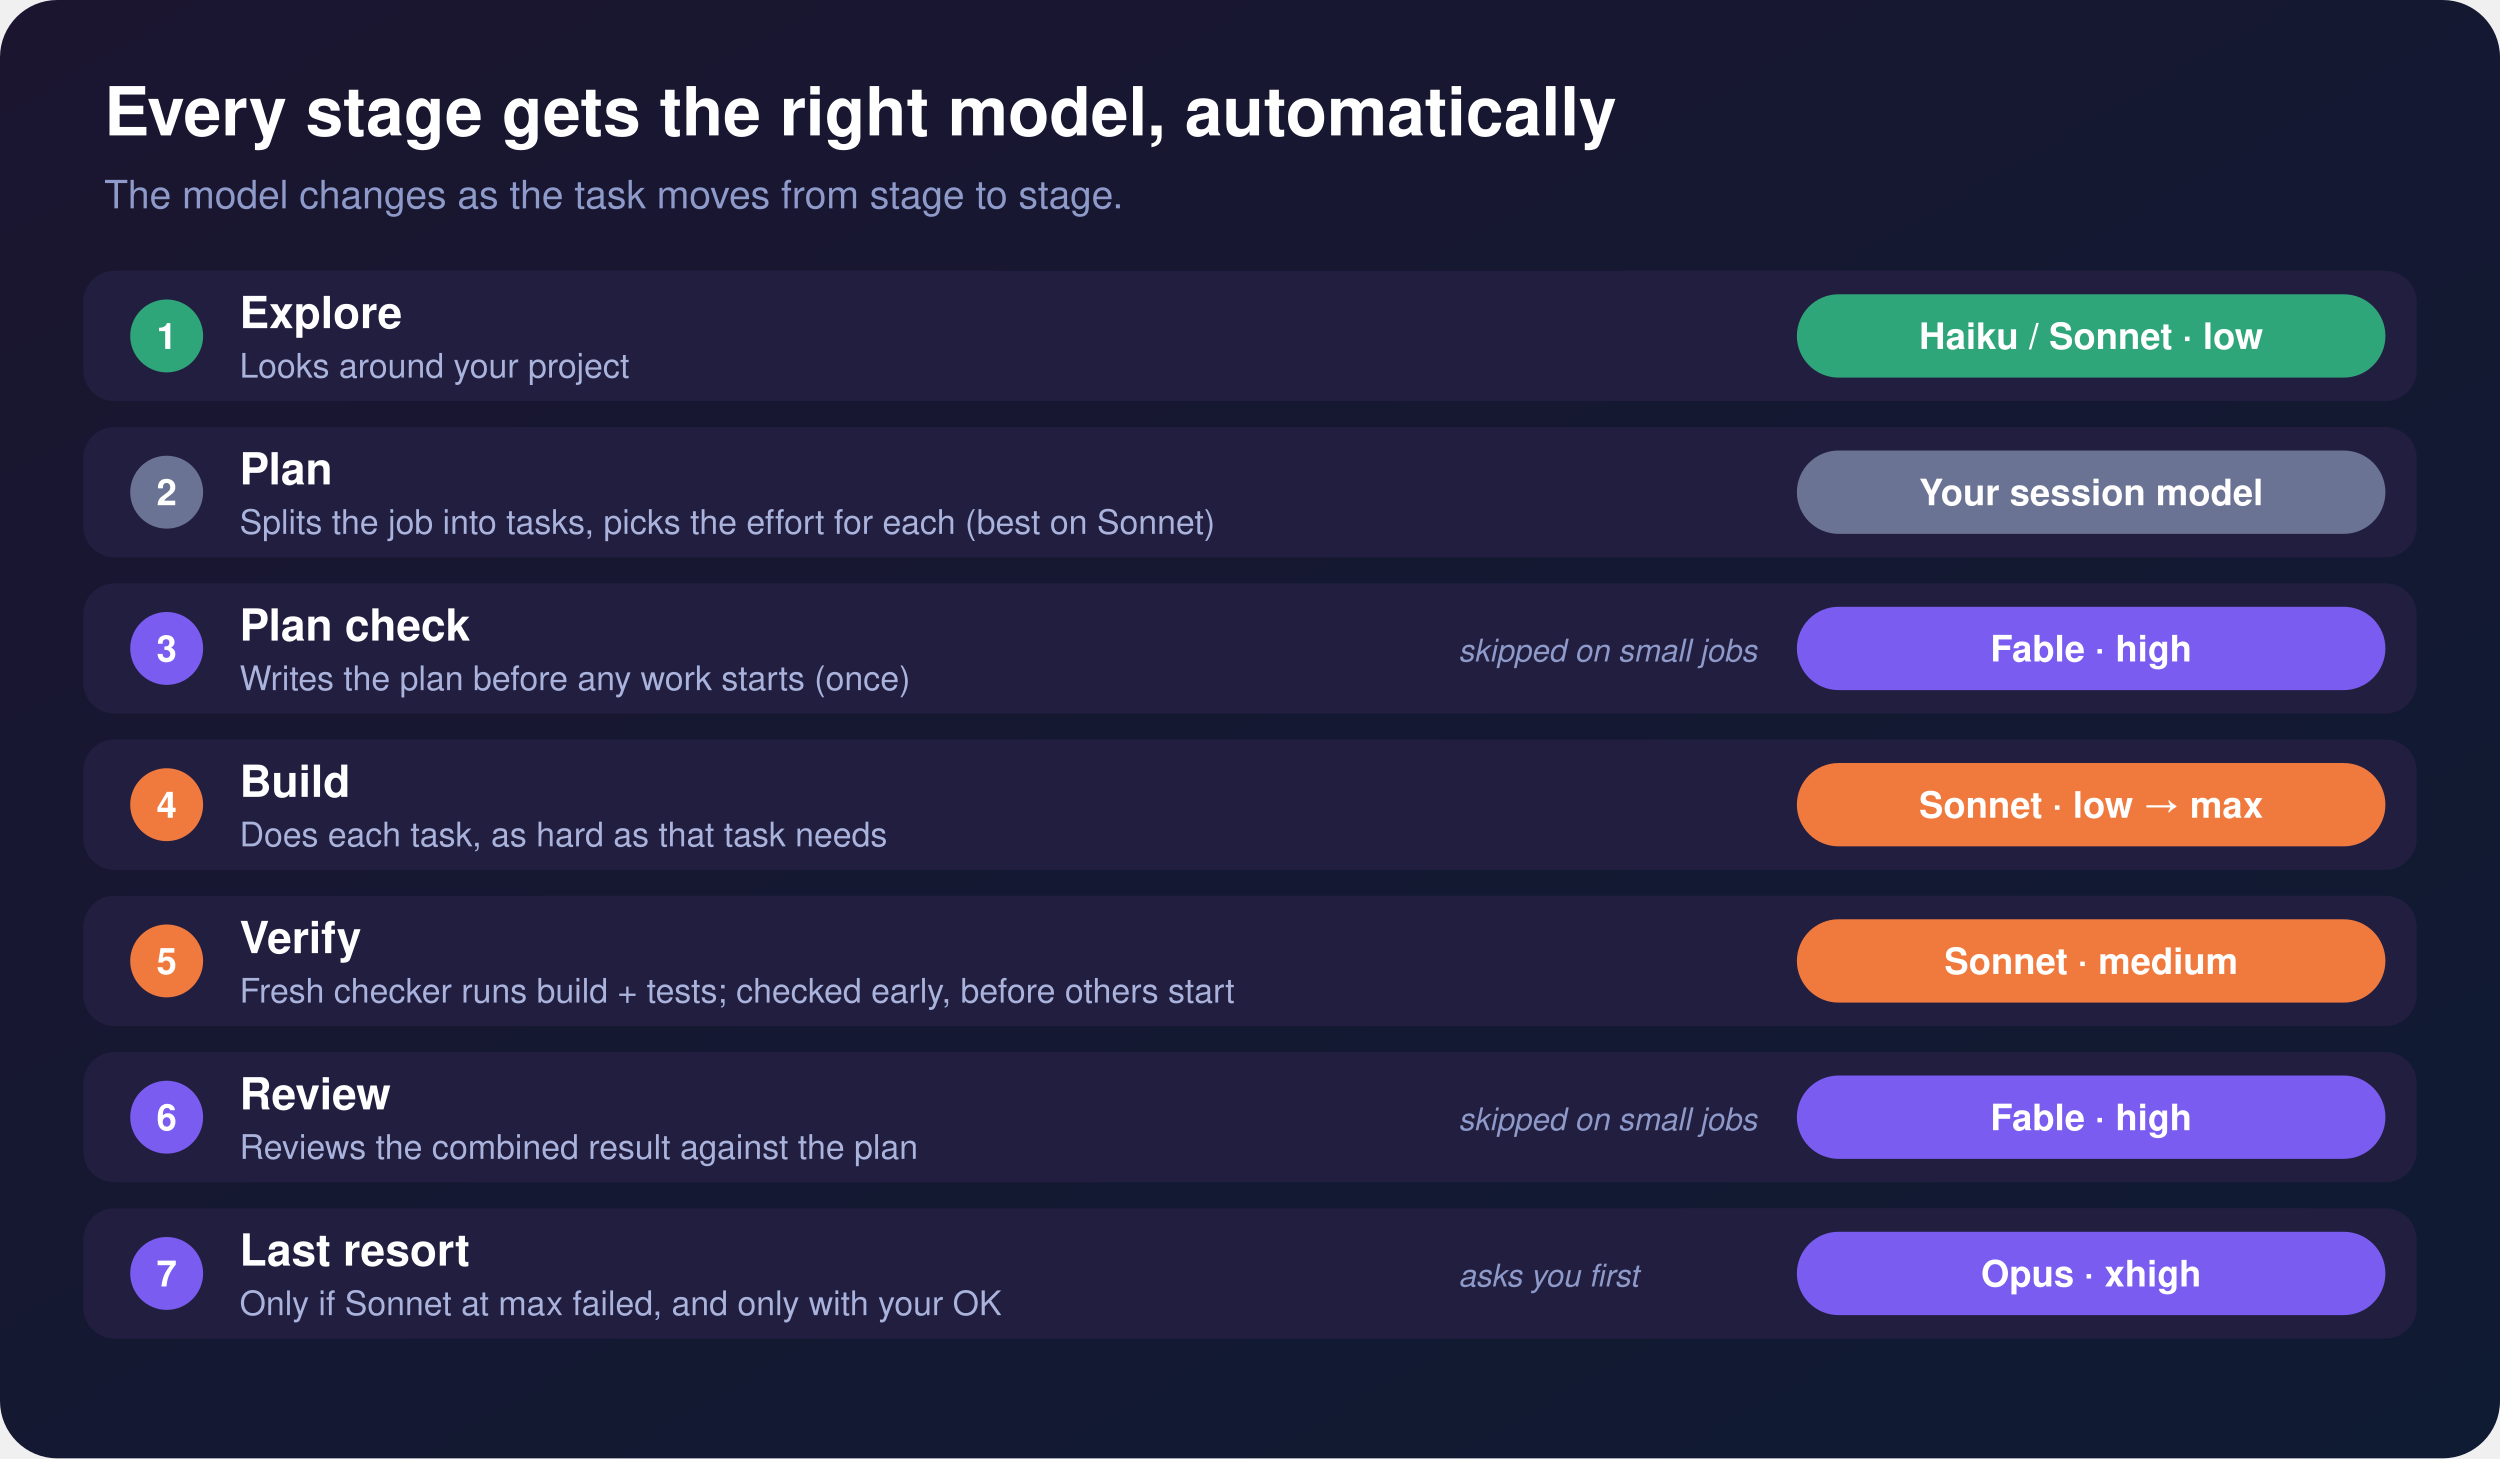
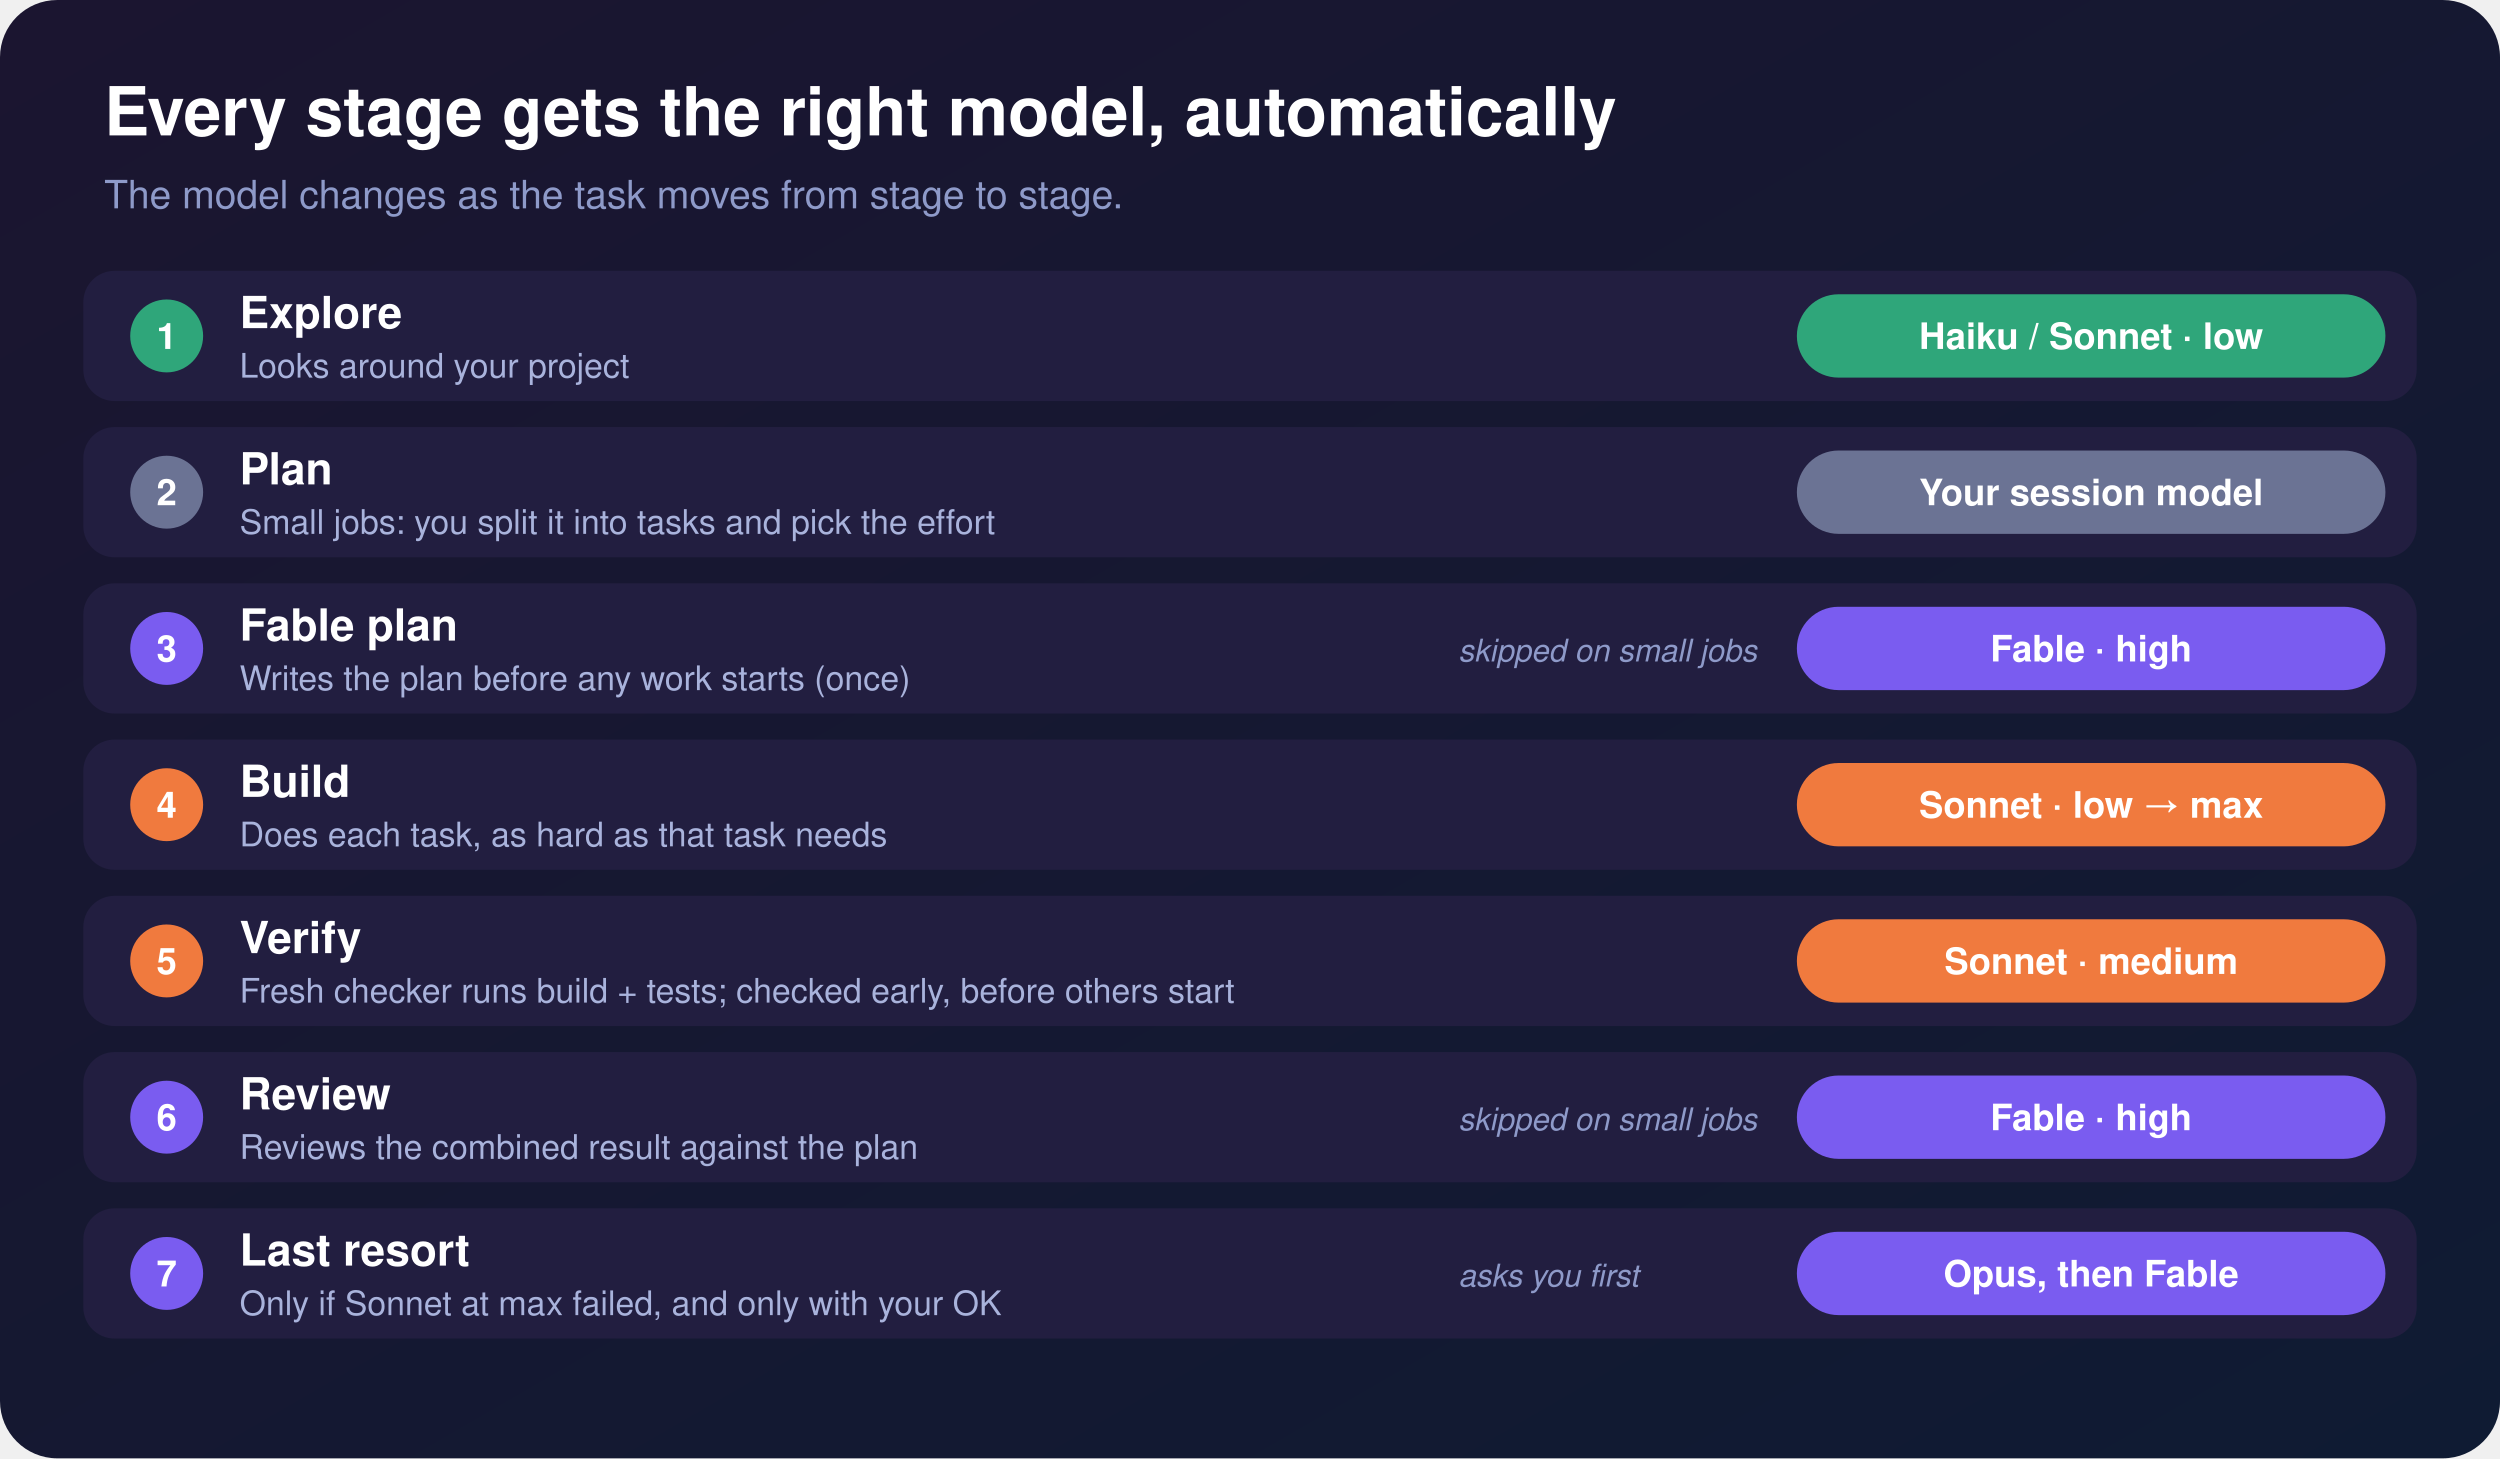
<svg xmlns="http://www.w3.org/2000/svg" viewBox="0 0 960 560" width="960" height="560" role="img" aria-label="duo stages and the model used at each stage">
  <defs>
    <linearGradient id="bg" x1="0" y1="0" x2="1" y2="1">
      <stop offset="0" stop-color="#1B1530" />
      <stop offset="1" stop-color="#0F1B33" />
    </linearGradient>
  </defs>
  <rect width="960" height="560" rx="22" fill="url(#bg)" />
  <g font-family="-apple-system, 'SF Pro Display', 'Segoe UI', Helvetica, Arial, sans-serif">
    <text x="40" y="52" font-size="26" font-weight="800" fill="#FFFFFF">Every stage gets the right model, automatically</text>
    <text x="40" y="80" font-size="15" fill="#8E9AC9">The model changes as the task moves from stage to stage.</text>
    <rect x="32" y="104" width="896" height="50" rx="12" fill="#221E40" />
    <circle cx="64" cy="129" r="14" fill="#2FA67A" />
    <text x="64" y="134" font-size="14" font-weight="700" fill="#FFFFFF" text-anchor="middle">1</text>
    <text x="92" y="126" font-size="17" font-weight="700" fill="#FFFFFF">Explore</text>
    <text x="92" y="145" font-size="13" fill="#A9B3DC">Looks around your project</text>
    <rect x="690" y="113" width="226" height="32" rx="16" fill="#2FA67A" />
    <text x="803" y="134" font-size="14" font-weight="700" fill="#FFFFFF" text-anchor="middle">Haiku / Sonnet · low</text>
    <rect x="32" y="164" width="896" height="50" rx="12" fill="#221E40" />
    <circle cx="64" cy="189" r="14" fill="#6B7394" />
    <text x="64" y="194" font-size="14" font-weight="700" fill="#FFFFFF" text-anchor="middle">2</text>
    <text x="92" y="186" font-size="17" font-weight="700" fill="#FFFFFF">Plan</text>
-     <text x="92" y="205" font-size="13" fill="#A9B3DC">Splits the job into tasks, picks the effort for each (best on Sonnet)</text>
+     <text x="92" y="205" font-size="13" fill="#A9B3DC">Small jobs: you split it into tasks and pick the effort</text>
    <rect x="690" y="173" width="226" height="32" rx="16" fill="#6B7394" />
    <text x="803" y="194" font-size="14" font-weight="700" fill="#FFFFFF" text-anchor="middle">Your session model</text>
    <rect x="32" y="224" width="896" height="50" rx="12" fill="#221E40" />
    <circle cx="64" cy="249" r="14" fill="#7A5CF0" />
    <text x="64" y="254" font-size="14" font-weight="700" fill="#FFFFFF" text-anchor="middle">3</text>
-     <text x="92" y="246" font-size="17" font-weight="700" fill="#FFFFFF">Plan check</text>
+     <text x="92" y="246" font-size="17" font-weight="700" fill="#FFFFFF">Fable plan</text>
    <text x="92" y="265" font-size="13" fill="#A9B3DC">Writes the plan before any work starts (once)</text>
    <text x="560" y="254" font-size="12" font-style="italic" fill="#8E9AC9">skipped on small jobs</text>
    <rect x="690" y="233" width="226" height="32" rx="16" fill="#7A5CF0" />
    <text x="803" y="254" font-size="14" font-weight="700" fill="#FFFFFF" text-anchor="middle">Fable · high</text>
    <rect x="32" y="284" width="896" height="50" rx="12" fill="#221E40" />
    <circle cx="64" cy="309" r="14" fill="#F07A3E" />
    <text x="64" y="314" font-size="14" font-weight="700" fill="#FFFFFF" text-anchor="middle">4</text>
    <text x="92" y="306" font-size="17" font-weight="700" fill="#FFFFFF">Build</text>
    <text x="92" y="325" font-size="13" fill="#A9B3DC">Does each task, as hard as that task needs</text>
    <rect x="690" y="293" width="226" height="32" rx="16" fill="#F07A3E" />
    <text x="803" y="314" font-size="14" font-weight="700" fill="#FFFFFF" text-anchor="middle">Sonnet · low → max</text>
    <rect x="32" y="344" width="896" height="50" rx="12" fill="#221E40" />
    <circle cx="64" cy="369" r="14" fill="#F07A3E" />
    <text x="64" y="374" font-size="14" font-weight="700" fill="#FFFFFF" text-anchor="middle">5</text>
    <text x="92" y="366" font-size="17" font-weight="700" fill="#FFFFFF">Verify</text>
    <text x="92" y="385" font-size="13" fill="#A9B3DC">Fresh checker runs build + tests; checked early, before others start</text>
    <rect x="690" y="353" width="226" height="32" rx="16" fill="#F07A3E" />
    <text x="803" y="374" font-size="14" font-weight="700" fill="#FFFFFF" text-anchor="middle">Sonnet · medium</text>
    <rect x="32" y="404" width="896" height="50" rx="12" fill="#221E40" />
    <circle cx="64" cy="429" r="14" fill="#7A5CF0" />
    <text x="64" y="434" font-size="14" font-weight="700" fill="#FFFFFF" text-anchor="middle">6</text>
    <text x="92" y="426" font-size="17" font-weight="700" fill="#FFFFFF">Review</text>
    <text x="92" y="445" font-size="13" fill="#A9B3DC">Reviews the combined result against the plan</text>
    <text x="560" y="434" font-size="12" font-style="italic" fill="#8E9AC9">skipped on small jobs</text>
    <rect x="690" y="413" width="226" height="32" rx="16" fill="#7A5CF0" />
    <text x="803" y="434" font-size="14" font-weight="700" fill="#FFFFFF" text-anchor="middle">Fable · high</text>
    <rect x="32" y="464" width="896" height="50" rx="12" fill="#221E40" />
    <circle cx="64" cy="489" r="14" fill="#7A5CF0" />
    <text x="64" y="494" font-size="14" font-weight="700" fill="#FFFFFF" text-anchor="middle">7</text>
    <text x="92" y="486" font-size="17" font-weight="700" fill="#FFFFFF">Last resort</text>
    <text x="92" y="505" font-size="13" fill="#A9B3DC">Only if Sonnet at max failed, and only with your OK</text>
    <text x="560" y="494" font-size="12" font-style="italic" fill="#8E9AC9">asks you first</text>
    <rect x="690" y="473" width="226" height="32" rx="16" fill="#7A5CF0" />
-     <text x="803" y="494" font-size="14" font-weight="700" fill="#FFFFFF" text-anchor="middle">Opus · xhigh</text>
+     <text x="803" y="494" font-size="14" font-weight="700" fill="#FFFFFF" text-anchor="middle">Opus, then Fable</text>
  </g>
</svg>
